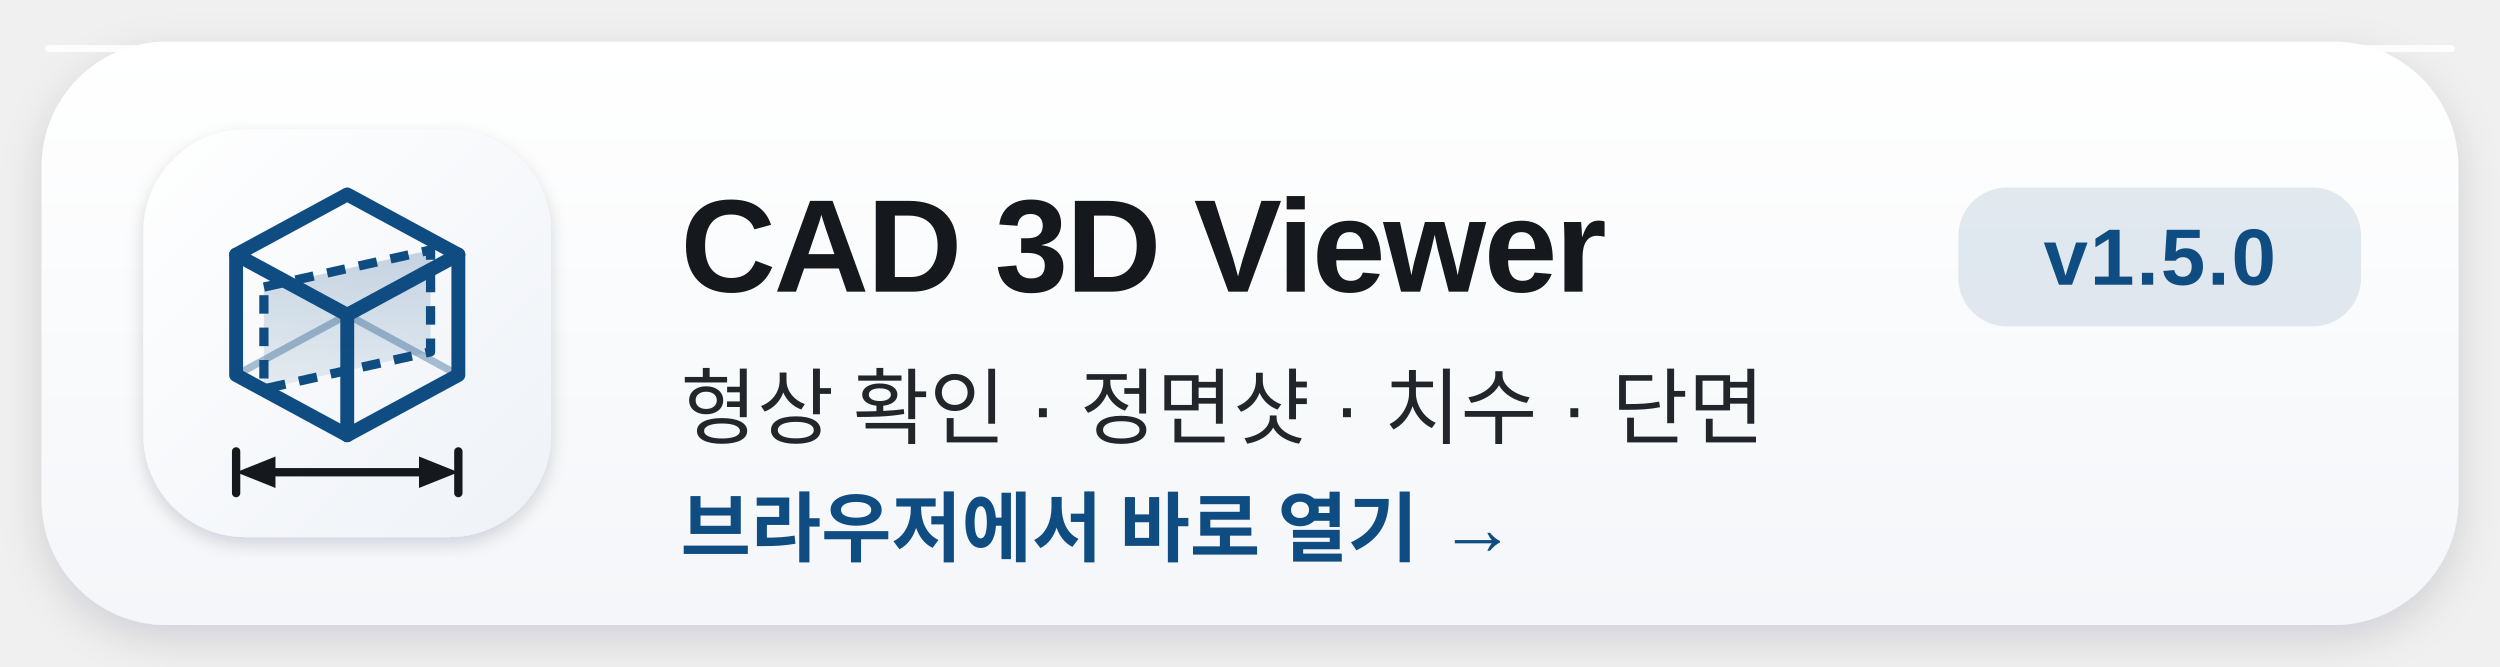
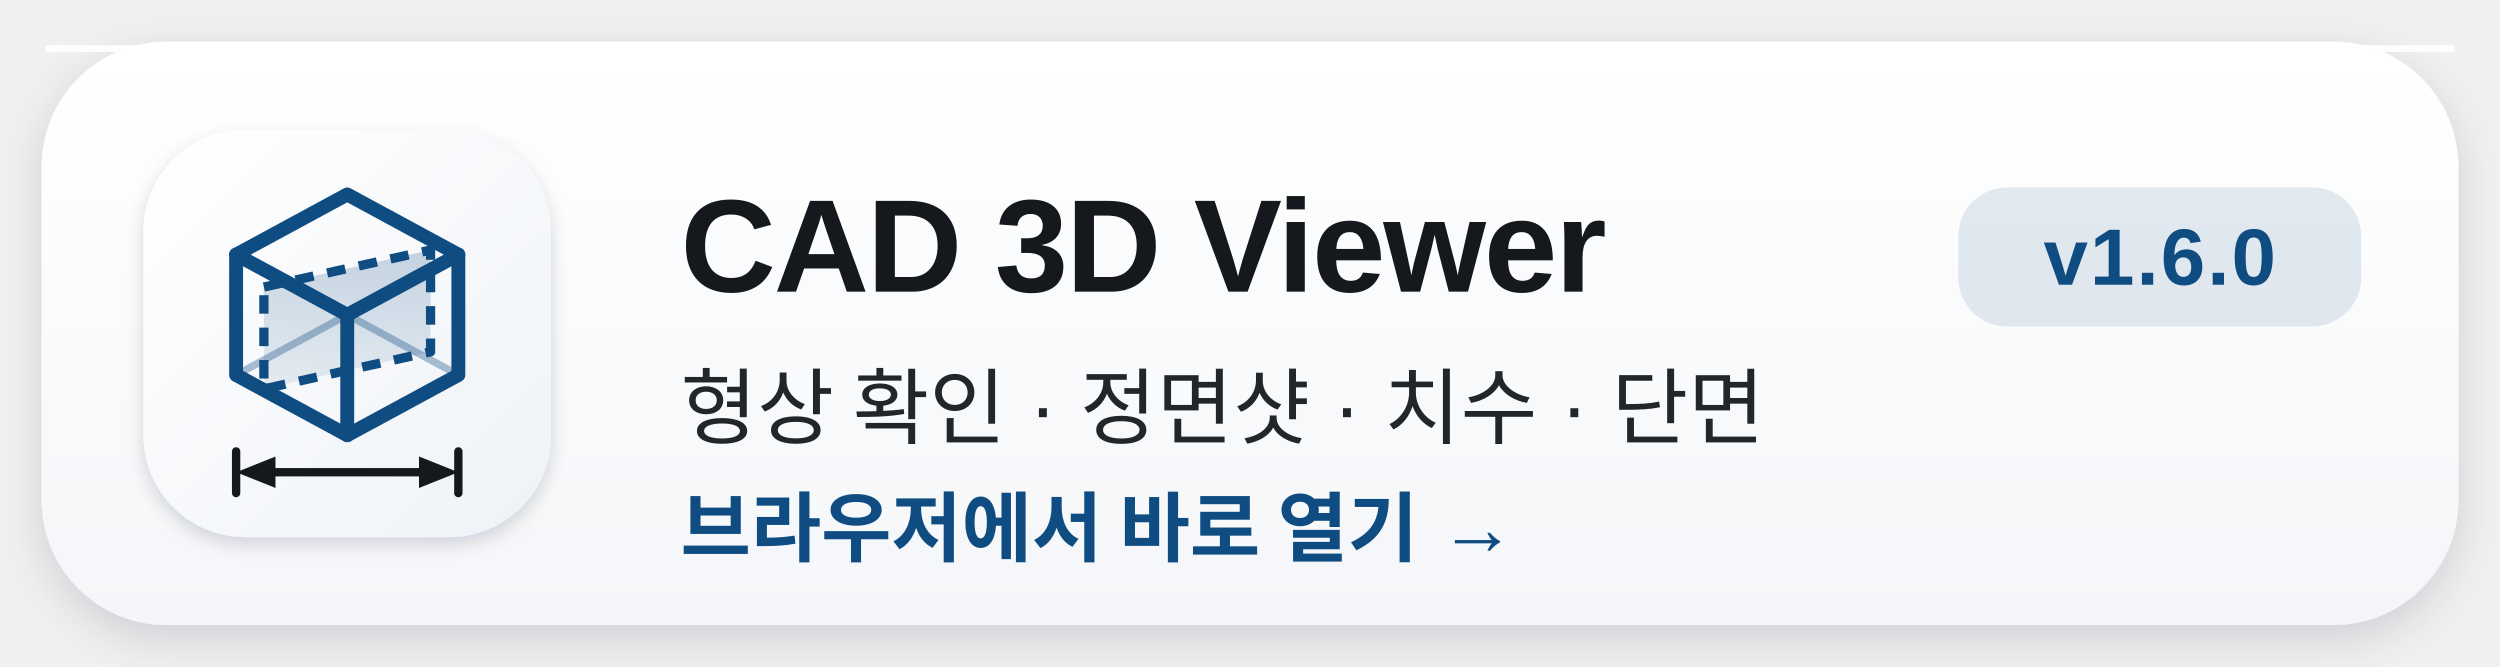
- <svg xmlns="http://www.w3.org/2000/svg" viewBox="0 0 360 96" width="360" height="96" role="img" aria-label="CAD 3D Viewer v1.5.0">
+ <svg xmlns="http://www.w3.org/2000/svg" viewBox="0 0 360 96" width="360" height="96" role="img" aria-label="CAD 3D Viewer v1.6.0">
  <defs>
    <linearGradient id="panel" x1="0" y1="0" x2="0" y2="1">
      <stop offset="0" stop-color="#ffffff" />
      <stop offset="1" stop-color="#f4f6f9" />
    </linearGradient>
    <linearGradient id="bg" x1="0" y1="0" x2="1" y2="1">
      <stop offset="0" stop-color="#ffffff" />
      <stop offset="1" stop-color="#eef2f7" />
    </linearGradient>
    <linearGradient id="cut" x1="0" y1="0" x2="0" y2="1">
      <stop offset="0" stop-color="#0f4c81" stop-opacity=".22" />
      <stop offset="1" stop-color="#0f4c81" stop-opacity=".08" />
    </linearGradient>
    <filter id="sh" x="-5%" y="-10%" width="110%" height="130%">
      <feDropShadow dx="0" dy="2" stdDeviation="3" flood-color="#181f2a" flood-opacity=".14" />
    </filter>
    <filter id="sh2" x="-10%" y="-10%" width="120%" height="130%">
      <feDropShadow dx="0" dy="1.5" stdDeviation="1.8" flood-color="#181f2a" flood-opacity=".16" />
    </filter>
  </defs>
  <rect x="6" y="6" width="348" height="84" rx="18" fill="url(#panel)" filter="url(#sh)" />
  <rect x="6.5" y="6.5" width="347" height="1" rx=".5" fill="#ffffff" opacity=".9" />
  <g transform="translate(18 16) scale(0.6667)">
    <rect x="4" y="4" width="88" height="88" rx="22" fill="url(#bg)" filter="url(#sh2)" />
    <g fill="none" stroke="#0f4c81" stroke-width="3" stroke-linejoin="round" stroke-linecap="round">
      <path d="M48 18 L72 31 L48 44 L24 31 Z" />
      <path d="M24 31 V57 L48 70 V44" />
      <path d="M72 31 V57 L48 70" />
      <path d="M24 57 L48 44 L72 57" stroke-width="1.6" stroke-opacity=".35" />
    </g>
    <path d="M30 38 L66 30 L66 52 L30 60 Z" fill="url(#cut)" stroke="#0f4c81" stroke-width="2" stroke-dasharray="4 3" stroke-linejoin="round" />
    <g fill="none" stroke="#15181c" stroke-width="1.8" stroke-linecap="round">
      <path d="M31 78 H65" />
      <path d="M24 73.5 V82.5 M72 73.5 V82.5" />
    </g>
    <path d="M24 78 L32.5 74.6 V81.4 Z M72 78 L63.5 74.6 V81.4 Z" fill="#15181c" />
  </g>
  <g font-family="'Pretendard Variable',Pretendard,'Noto Sans KR','Malgun Gothic','Segoe UI',Arial,sans-serif">
    <text x="98" y="42" font-size="19" font-weight="700" fill="#15181c" letter-spacing="-0.3">CAD 3D Viewer</text>
    <text x="98" y="63" font-size="12" font-weight="500" fill="#22262b">형상 확인 · 정면샷 · 치수 · 단면</text>
    <rect x="282.0" y="27" width="58.0" height="20" rx="7" fill="#0f4c81" fill-opacity=".11" />
-     <text x="311.0" y="41" font-size="11.5" font-weight="600" fill="#0f4c81" text-anchor="middle" letter-spacing=".3">v1.5.0</text>
+     <text x="311.0" y="41" font-size="11.5" font-weight="600" fill="#0f4c81" text-anchor="middle" letter-spacing=".3">v1.6.0</text>
    <text x="98" y="80" font-size="11" font-weight="600" fill="#0f4c81">브라우저에서 바로 열기 →</text>
  </g>
</svg>
